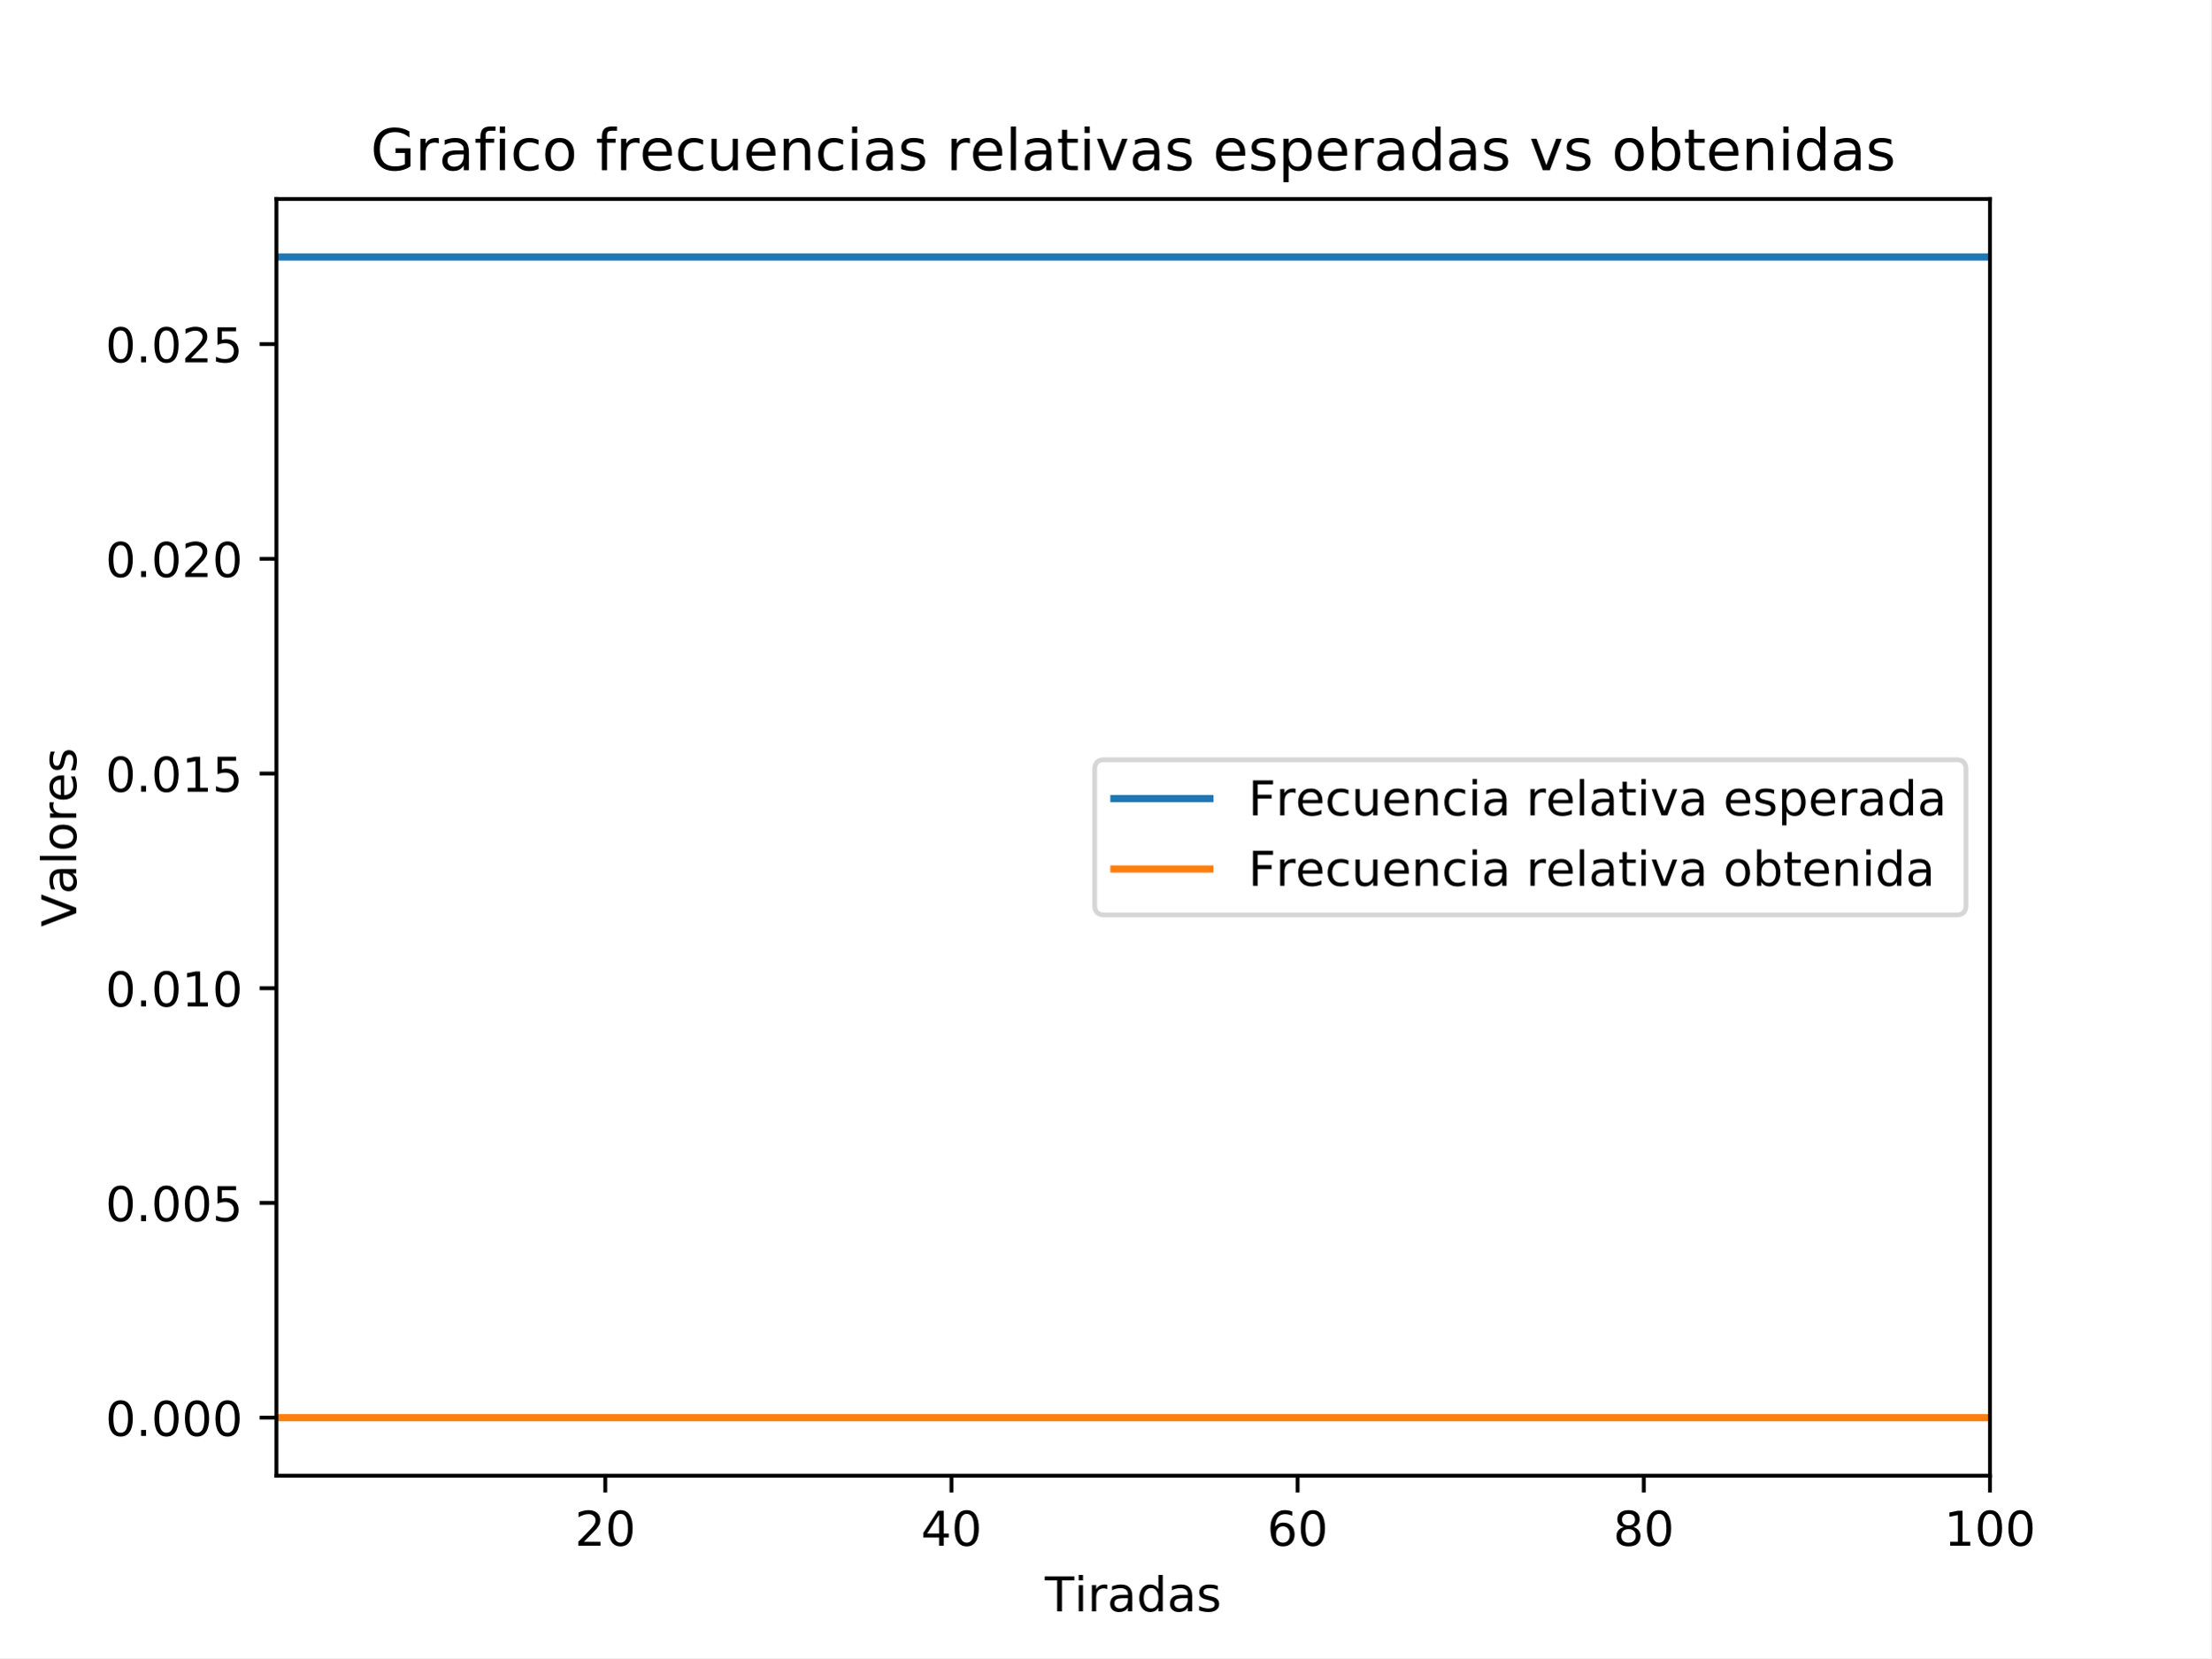
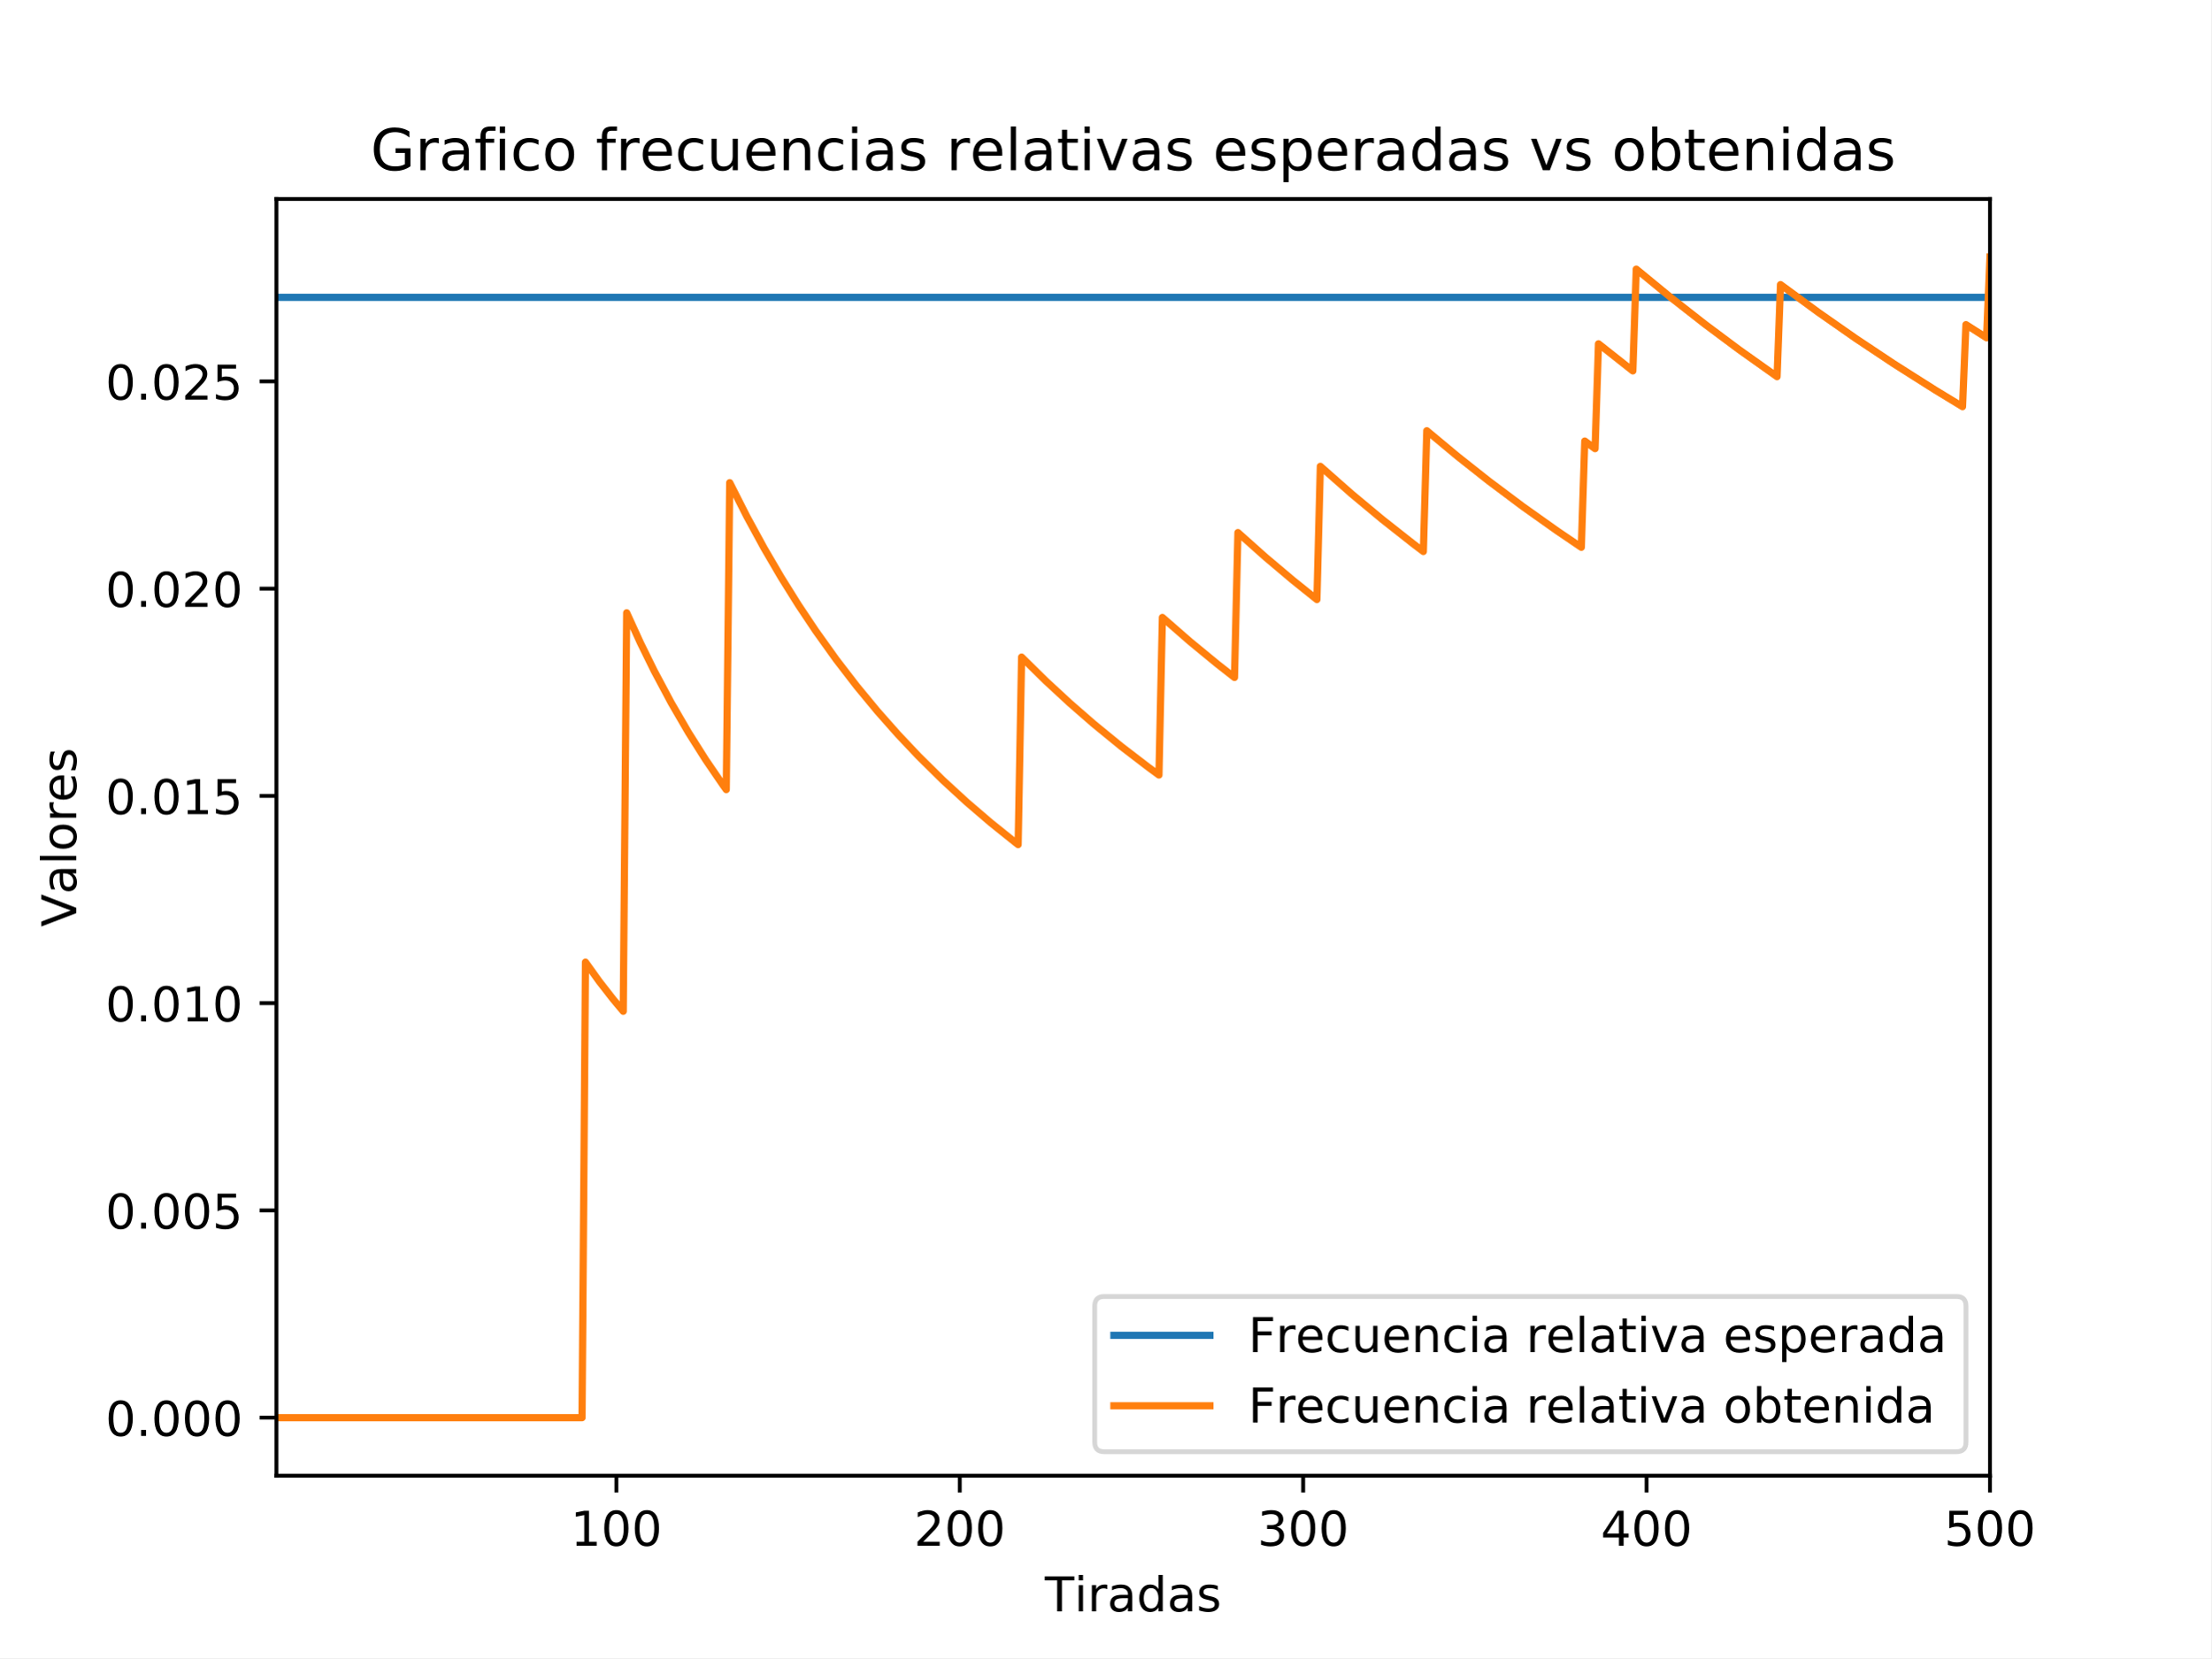
<svg xmlns="http://www.w3.org/2000/svg" xmlns:xlink="http://www.w3.org/1999/xlink" height="345.6pt" version="1.1" viewBox="0 0 460.8 345.6" width="460.8pt">
  <defs>
    <style type="text/css">
*{stroke-linecap:butt;stroke-linejoin:round;}
  </style>
  </defs>
  <g id="figure_1">
    <g id="patch_1">
      <path d="M 0 345.6  L 460.8 345.6  L 460.8 0  L 0 0  z " style="fill:#ffffff;" />
    </g>
    <g id="axes_1">
      <g id="patch_2">
        <path d="M 57.6 307.584  L 414.72 307.584  L 414.72 41.472  L 57.6 41.472  z " style="fill:#ffffff;" />
      </g>
      <g id="matplotlib.axis_1">
        <g id="xtick_1">
          <g id="line2d_1">
            <defs>
-               <path d="M 0 0  L 0 3.5  " id="mb50d56335d" style="stroke:#000000;stroke-width:0.8;" />
-             </defs>
-             <g>
-               <use style="stroke:#000000;stroke-width:0.8;" x="126.138" xlink:href="#mb50d56335d" y="307.584" />
+               <path d="M 0 0  L 0 3.5  " id="m789586cdf0" style="stroke:#000000;stroke-width:0.8;" />
+             </defs>
+             <g>
+               <use style="stroke:#000000;stroke-width:0.8;" x="128.451" xlink:href="#m789586cdf0" y="307.584" />
            </g>
          </g>
          <g id="text_1">
            <defs>
+               <path d="M 12.406 8.297  L 28.516 8.297  L 28.516 63.922  L 10.984 60.406  L 10.984 69.391  L 28.422 72.906  L 38.281 72.906  L 38.281 8.297  L 54.391 8.297  L 54.391 0  L 12.406 0  z " id="DejaVuSans-31" />
+               <path d="M 31.781 66.406  Q 24.172 66.406 20.328 58.906  Q 16.5 51.422 16.5 36.375  Q 16.5 21.391 20.328 13.891  Q 24.172 6.391 31.781 6.391  Q 39.453 6.391 43.281 13.891  Q 47.125 21.391 47.125 36.375  Q 47.125 51.422 43.281 58.906  Q 39.453 66.406 31.781 66.406  z M 31.781 74.219  Q 44.047 74.219 50.516 64.516  Q 56.984 54.828 56.984 36.375  Q 56.984 17.969 50.516 8.266  Q 44.047 -1.422 31.781 -1.422  Q 19.531 -1.422 13.062 8.266  Q 6.594 17.969 6.594 36.375  Q 6.594 54.828 13.062 64.516  Q 19.531 74.219 31.781 74.219  z " id="DejaVuSans-30" />
+             </defs>
+             <g transform="translate(118.9077 322.1824)scale(0.1 -0.1)">
+               <use xlink:href="#DejaVuSans-31" />
+               <use x="63.623" xlink:href="#DejaVuSans-30" />
+               <use x="127.246" xlink:href="#DejaVuSans-30" />
+             </g>
+           </g>
+         </g>
+         <g id="xtick_2">
+           <g id="line2d_2">
+             <g>
+               <use style="stroke:#000000;stroke-width:0.8;" x="200.019" xlink:href="#m789586cdf0" y="307.584" />
+             </g>
+           </g>
+           <g id="text_2">
+             <defs>
              <path d="M 19.188 8.297  L 53.609 8.297  L 53.609 0  L 7.328 0  L 7.328 8.297  Q 12.938 14.109 22.625 23.891  Q 32.328 33.688 34.812 36.531  Q 39.547 41.844 41.422 45.531  Q 43.312 49.219 43.312 52.781  Q 43.312 58.594 39.234 62.25  Q 35.156 65.922 28.609 65.922  Q 23.969 65.922 18.812 64.312  Q 13.672 62.703 7.812 59.422  L 7.812 69.391  Q 13.766 71.781 18.938 73  Q 24.125 74.219 28.422 74.219  Q 39.75 74.219 46.484 68.547  Q 53.219 62.891 53.219 53.422  Q 53.219 48.922 51.531 44.891  Q 49.859 40.875 45.406 35.406  Q 44.188 33.984 37.641 27.219  Q 31.109 20.453 19.188 8.297  z " id="DejaVuSans-32" />
-               <path d="M 31.781 66.406  Q 24.172 66.406 20.328 58.906  Q 16.5 51.422 16.5 36.375  Q 16.5 21.391 20.328 13.891  Q 24.172 6.391 31.781 6.391  Q 39.453 6.391 43.281 13.891  Q 47.125 21.391 47.125 36.375  Q 47.125 51.422 43.281 58.906  Q 39.453 66.406 31.781 66.406  z M 31.781 74.219  Q 44.047 74.219 50.516 64.516  Q 56.984 54.828 56.984 36.375  Q 56.984 17.969 50.516 8.266  Q 44.047 -1.422 31.781 -1.422  Q 19.531 -1.422 13.062 8.266  Q 6.594 17.969 6.594 36.375  Q 6.594 54.828 13.062 64.516  Q 19.531 74.219 31.781 74.219  z " id="DejaVuSans-30" />
-             </defs>
-             <g transform="translate(119.7757 322.1824)scale(0.1 -0.1)">
+             </defs>
+             <g transform="translate(190.4748 322.1824)scale(0.1 -0.1)">
              <use xlink:href="#DejaVuSans-32" />
              <use x="63.623" xlink:href="#DejaVuSans-30" />
-             </g>
-           </g>
-         </g>
-         <g id="xtick_2">
-           <g id="line2d_2">
-             <g>
-               <use style="stroke:#000000;stroke-width:0.8;" x="198.284" xlink:href="#mb50d56335d" y="307.584" />
-             </g>
-           </g>
-           <g id="text_2">
+               <use x="127.246" xlink:href="#DejaVuSans-30" />
+             </g>
+           </g>
+         </g>
+         <g id="xtick_3">
+           <g id="line2d_3">
+             <g>
+               <use style="stroke:#000000;stroke-width:0.8;" x="271.586" xlink:href="#m789586cdf0" y="307.584" />
+             </g>
+           </g>
+           <g id="text_3">
+             <defs>
+               <path d="M 40.578 39.312  Q 47.656 37.797 51.625 33  Q 55.609 28.219 55.609 21.188  Q 55.609 10.406 48.188 4.484  Q 40.766 -1.422 27.094 -1.422  Q 22.516 -1.422 17.656 -0.516  Q 12.797 0.391 7.625 2.203  L 7.625 11.719  Q 11.719 9.328 16.594 8.109  Q 21.484 6.891 26.812 6.891  Q 36.078 6.891 40.938 10.547  Q 45.797 14.203 45.797 21.188  Q 45.797 27.641 41.281 31.266  Q 36.766 34.906 28.719 34.906  L 20.219 34.906  L 20.219 43.016  L 29.109 43.016  Q 36.375 43.016 40.234 45.922  Q 44.094 48.828 44.094 54.297  Q 44.094 59.906 40.109 62.906  Q 36.141 65.922 28.719 65.922  Q 24.656 65.922 20.016 65.031  Q 15.375 64.156 9.812 62.312  L 9.812 71.094  Q 15.438 72.656 20.344 73.438  Q 25.25 74.219 29.594 74.219  Q 40.828 74.219 47.359 69.109  Q 53.906 64.016 53.906 55.328  Q 53.906 49.266 50.438 45.094  Q 46.969 40.922 40.578 39.312  z " id="DejaVuSans-33" />
+             </defs>
+             <g transform="translate(262.042 322.1824)scale(0.1 -0.1)">
+               <use xlink:href="#DejaVuSans-33" />
+               <use x="63.623" xlink:href="#DejaVuSans-30" />
+               <use x="127.246" xlink:href="#DejaVuSans-30" />
+             </g>
+           </g>
+         </g>
+         <g id="xtick_4">
+           <g id="line2d_4">
+             <g>
+               <use style="stroke:#000000;stroke-width:0.8;" x="343.153" xlink:href="#m789586cdf0" y="307.584" />
+             </g>
+           </g>
+           <g id="text_4">
            <defs>
              <path d="M 37.797 64.312  L 12.891 25.391  L 37.797 25.391  z M 35.203 72.906  L 47.609 72.906  L 47.609 25.391  L 58.016 25.391  L 58.016 17.188  L 47.609 17.188  L 47.609 0  L 37.797 0  L 37.797 17.188  L 4.891 17.188  L 4.891 26.703  z " id="DejaVuSans-34" />
            </defs>
-             <g transform="translate(191.9211 322.1824)scale(0.1 -0.1)">
+             <g transform="translate(333.6091 322.1824)scale(0.1 -0.1)">
              <use xlink:href="#DejaVuSans-34" />
              <use x="63.623" xlink:href="#DejaVuSans-30" />
-             </g>
-           </g>
-         </g>
-         <g id="xtick_3">
-           <g id="line2d_3">
-             <g>
-               <use style="stroke:#000000;stroke-width:0.8;" x="270.429" xlink:href="#mb50d56335d" y="307.584" />
-             </g>
-           </g>
-           <g id="text_3">
-             <defs>
-               <path d="M 33.016 40.375  Q 26.375 40.375 22.484 35.828  Q 18.609 31.297 18.609 23.391  Q 18.609 15.531 22.484 10.953  Q 26.375 6.391 33.016 6.391  Q 39.656 6.391 43.531 10.953  Q 47.406 15.531 47.406 23.391  Q 47.406 31.297 43.531 35.828  Q 39.656 40.375 33.016 40.375  z M 52.594 71.297  L 52.594 62.312  Q 48.875 64.062 45.094 64.984  Q 41.312 65.922 37.594 65.922  Q 27.828 65.922 22.672 59.328  Q 17.531 52.734 16.797 39.406  Q 19.672 43.656 24.016 45.922  Q 28.375 48.188 33.594 48.188  Q 44.578 48.188 50.953 41.516  Q 57.328 34.859 57.328 23.391  Q 57.328 12.156 50.688 5.359  Q 44.047 -1.422 33.016 -1.422  Q 20.359 -1.422 13.672 8.266  Q 6.984 17.969 6.984 36.375  Q 6.984 53.656 15.188 63.938  Q 23.391 74.219 37.203 74.219  Q 40.922 74.219 44.703 73.484  Q 48.484 72.75 52.594 71.297  z " id="DejaVuSans-36" />
-             </defs>
-             <g transform="translate(264.0666 322.1824)scale(0.1 -0.1)">
-               <use xlink:href="#DejaVuSans-36" />
-               <use x="63.623" xlink:href="#DejaVuSans-30" />
-             </g>
-           </g>
-         </g>
-         <g id="xtick_4">
-           <g id="line2d_4">
-             <g>
-               <use style="stroke:#000000;stroke-width:0.8;" x="342.575" xlink:href="#mb50d56335d" y="307.584" />
-             </g>
-           </g>
-           <g id="text_4">
-             <defs>
-               <path d="M 31.781 34.625  Q 24.75 34.625 20.719 30.859  Q 16.703 27.094 16.703 20.516  Q 16.703 13.922 20.719 10.156  Q 24.75 6.391 31.781 6.391  Q 38.812 6.391 42.859 10.172  Q 46.922 13.969 46.922 20.516  Q 46.922 27.094 42.891 30.859  Q 38.875 34.625 31.781 34.625  z M 21.922 38.812  Q 15.578 40.375 12.031 44.719  Q 8.5 49.078 8.5 55.328  Q 8.5 64.062 14.719 69.141  Q 20.953 74.219 31.781 74.219  Q 42.672 74.219 48.875 69.141  Q 55.078 64.062 55.078 55.328  Q 55.078 49.078 51.531 44.719  Q 48 40.375 41.703 38.812  Q 48.828 37.156 52.797 32.312  Q 56.781 27.484 56.781 20.516  Q 56.781 9.906 50.312 4.234  Q 43.844 -1.422 31.781 -1.422  Q 19.734 -1.422 13.25 4.234  Q 6.781 9.906 6.781 20.516  Q 6.781 27.484 10.781 32.312  Q 14.797 37.156 21.922 38.812  z M 18.312 54.391  Q 18.312 48.734 21.844 45.562  Q 25.391 42.391 31.781 42.391  Q 38.141 42.391 41.719 45.562  Q 45.312 48.734 45.312 54.391  Q 45.312 60.062 41.719 63.234  Q 38.141 66.406 31.781 66.406  Q 25.391 66.406 21.844 63.234  Q 18.312 60.062 18.312 54.391  z " id="DejaVuSans-38" />
-             </defs>
-             <g transform="translate(336.212 322.1824)scale(0.1 -0.1)">
-               <use xlink:href="#DejaVuSans-38" />
-               <use x="63.623" xlink:href="#DejaVuSans-30" />
+               <use x="127.246" xlink:href="#DejaVuSans-30" />
            </g>
          </g>
        </g>
        <g id="xtick_5">
          <g id="line2d_5">
            <g>
-               <use style="stroke:#000000;stroke-width:0.8;" x="414.72" xlink:href="#mb50d56335d" y="307.584" />
+               <use style="stroke:#000000;stroke-width:0.8;" x="414.72" xlink:href="#m789586cdf0" y="307.584" />
            </g>
          </g>
          <g id="text_5">
            <defs>
-               <path d="M 12.406 8.297  L 28.516 8.297  L 28.516 63.922  L 10.984 60.406  L 10.984 69.391  L 28.422 72.906  L 38.281 72.906  L 38.281 8.297  L 54.391 8.297  L 54.391 0  L 12.406 0  z " id="DejaVuSans-31" />
+               <path d="M 10.797 72.906  L 49.516 72.906  L 49.516 64.594  L 19.828 64.594  L 19.828 46.734  Q 21.969 47.469 24.109 47.828  Q 26.266 48.188 28.422 48.188  Q 40.625 48.188 47.75 41.5  Q 54.891 34.812 54.891 23.391  Q 54.891 11.625 47.562 5.094  Q 40.234 -1.422 26.906 -1.422  Q 22.312 -1.422 17.547 -0.641  Q 12.797 0.141 7.719 1.703  L 7.719 11.625  Q 12.109 9.234 16.797 8.062  Q 21.484 6.891 26.703 6.891  Q 35.156 6.891 40.078 11.328  Q 45.016 15.766 45.016 23.391  Q 45.016 31 40.078 35.438  Q 35.156 39.891 26.703 39.891  Q 22.75 39.891 18.812 39.016  Q 14.891 38.141 10.797 36.281  z " id="DejaVuSans-35" />
            </defs>
            <g transform="translate(405.1762 322.1824)scale(0.1 -0.1)">
-               <use xlink:href="#DejaVuSans-31" />
+               <use xlink:href="#DejaVuSans-35" />
              <use x="63.623" xlink:href="#DejaVuSans-30" />
              <use x="127.246" xlink:href="#DejaVuSans-30" />
            </g>
          </g>
        </g>
        <g id="text_6">
          <defs>
            <path d="M -0.297 72.906  L 61.375 72.906  L 61.375 64.594  L 35.5 64.594  L 35.5 0  L 25.594 0  L 25.594 64.594  L -0.297 64.594  z " id="DejaVuSans-54" />
            <path d="M 9.422 54.688  L 18.406 54.688  L 18.406 0  L 9.422 0  z M 9.422 75.984  L 18.406 75.984  L 18.406 64.594  L 9.422 64.594  z " id="DejaVuSans-69" />
            <path d="M 41.109 46.297  Q 39.594 47.172 37.812 47.578  Q 36.031 48 33.891 48  Q 26.266 48 22.188 43.047  Q 18.109 38.094 18.109 28.812  L 18.109 0  L 9.078 0  L 9.078 54.688  L 18.109 54.688  L 18.109 46.188  Q 20.953 51.172 25.484 53.578  Q 30.031 56 36.531 56  Q 37.453 56 38.578 55.875  Q 39.703 55.766 41.062 55.516  z " id="DejaVuSans-72" />
            <path d="M 34.281 27.484  Q 23.391 27.484 19.188 25  Q 14.984 22.516 14.984 16.5  Q 14.984 11.719 18.141 8.906  Q 21.297 6.109 26.703 6.109  Q 34.188 6.109 38.703 11.406  Q 43.219 16.703 43.219 25.484  L 43.219 27.484  z M 52.203 31.203  L 52.203 0  L 43.219 0  L 43.219 8.297  Q 40.141 3.328 35.547 0.953  Q 30.953 -1.422 24.312 -1.422  Q 15.922 -1.422 10.953 3.297  Q 6 8.016 6 15.922  Q 6 25.141 12.172 29.828  Q 18.359 34.516 30.609 34.516  L 43.219 34.516  L 43.219 35.406  Q 43.219 41.609 39.141 45  Q 35.062 48.391 27.688 48.391  Q 23 48.391 18.547 47.266  Q 14.109 46.141 10.016 43.891  L 10.016 52.203  Q 14.938 54.109 19.578 55.047  Q 24.219 56 28.609 56  Q 40.484 56 46.344 49.844  Q 52.203 43.703 52.203 31.203  z " id="DejaVuSans-61" />
            <path d="M 45.406 46.391  L 45.406 75.984  L 54.391 75.984  L 54.391 0  L 45.406 0  L 45.406 8.203  Q 42.578 3.328 38.25 0.953  Q 33.938 -1.422 27.875 -1.422  Q 17.969 -1.422 11.734 6.484  Q 5.516 14.406 5.516 27.297  Q 5.516 40.188 11.734 48.094  Q 17.969 56 27.875 56  Q 33.938 56 38.25 53.625  Q 42.578 51.266 45.406 46.391  z M 14.797 27.297  Q 14.797 17.391 18.875 11.75  Q 22.953 6.109 30.078 6.109  Q 37.203 6.109 41.297 11.75  Q 45.406 17.391 45.406 27.297  Q 45.406 37.203 41.297 42.844  Q 37.203 48.484 30.078 48.484  Q 22.953 48.484 18.875 42.844  Q 14.797 37.203 14.797 27.297  z " id="DejaVuSans-64" />
            <path d="M 44.281 53.078  L 44.281 44.578  Q 40.484 46.531 36.375 47.5  Q 32.281 48.484 27.875 48.484  Q 21.188 48.484 17.844 46.438  Q 14.5 44.391 14.5 40.281  Q 14.5 37.156 16.891 35.375  Q 19.281 33.594 26.516 31.984  L 29.594 31.297  Q 39.156 29.25 43.188 25.516  Q 47.219 21.781 47.219 15.094  Q 47.219 7.469 41.188 3.016  Q 35.156 -1.422 24.609 -1.422  Q 20.219 -1.422 15.453 -0.562  Q 10.688 0.297 5.422 2  L 5.422 11.281  Q 10.406 8.688 15.234 7.391  Q 20.062 6.109 24.812 6.109  Q 31.156 6.109 34.562 8.281  Q 37.984 10.453 37.984 14.406  Q 37.984 18.062 35.516 20.016  Q 33.062 21.969 24.703 23.781  L 21.578 24.516  Q 13.234 26.266 9.516 29.906  Q 5.812 33.547 5.812 39.891  Q 5.812 47.609 11.281 51.797  Q 16.75 56 26.812 56  Q 31.781 56 36.172 55.266  Q 40.578 54.547 44.281 53.078  z " id="DejaVuSans-73" />
          </defs>
          <g transform="translate(217.7569 335.8606)scale(0.1 -0.1)">
            <use xlink:href="#DejaVuSans-54" />
            <use x="61.037" xlink:href="#DejaVuSans-69" />
            <use x="88.82" xlink:href="#DejaVuSans-72" />
            <use x="129.934" xlink:href="#DejaVuSans-61" />
            <use x="191.213" xlink:href="#DejaVuSans-64" />
            <use x="254.689" xlink:href="#DejaVuSans-61" />
            <use x="315.969" xlink:href="#DejaVuSans-73" />
          </g>
        </g>
      </g>
      <g id="matplotlib.axis_2">
        <g id="ytick_1">
          <g id="line2d_6">
            <defs>
-               <path d="M 0 0  L -3.5 0  " id="m38279960d9" style="stroke:#000000;stroke-width:0.8;" />
-             </defs>
-             <g>
-               <use style="stroke:#000000;stroke-width:0.8;" x="57.6" xlink:href="#m38279960d9" y="295.488" />
+               <path d="M 0 0  L -3.5 0  " id="m24e7a5ed87" style="stroke:#000000;stroke-width:0.8;" />
+             </defs>
+             <g>
+               <use style="stroke:#000000;stroke-width:0.8;" x="57.6" xlink:href="#m24e7a5ed87" y="295.488" />
            </g>
          </g>
          <g id="text_7">
            <defs>
              <path d="M 10.688 12.406  L 21 12.406  L 21 0  L 10.688 0  z " id="DejaVuSans-2e" />
            </defs>
            <g transform="translate(21.97188 299.2872)scale(0.1 -0.1)">
              <use xlink:href="#DejaVuSans-30" />
              <use x="63.623" xlink:href="#DejaVuSans-2e" />
              <use x="95.41" xlink:href="#DejaVuSans-30" />
              <use x="159.033" xlink:href="#DejaVuSans-30" />
              <use x="222.656" xlink:href="#DejaVuSans-30" />
            </g>
          </g>
        </g>
        <g id="ytick_2">
          <g id="line2d_7">
            <g>
-               <use style="stroke:#000000;stroke-width:0.8;" x="57.6" xlink:href="#m38279960d9" y="250.733" />
+               <use style="stroke:#000000;stroke-width:0.8;" x="57.6" xlink:href="#m24e7a5ed87" y="252.288" />
            </g>
          </g>
          <g id="text_8">
-             <defs>
-               <path d="M 10.797 72.906  L 49.516 72.906  L 49.516 64.594  L 19.828 64.594  L 19.828 46.734  Q 21.969 47.469 24.109 47.828  Q 26.266 48.188 28.422 48.188  Q 40.625 48.188 47.75 41.5  Q 54.891 34.812 54.891 23.391  Q 54.891 11.625 47.562 5.094  Q 40.234 -1.422 26.906 -1.422  Q 22.312 -1.422 17.547 -0.641  Q 12.797 0.141 7.719 1.703  L 7.719 11.625  Q 12.109 9.234 16.797 8.062  Q 21.484 6.891 26.703 6.891  Q 35.156 6.891 40.078 11.328  Q 45.016 15.766 45.016 23.391  Q 45.016 31 40.078 35.438  Q 35.156 39.891 26.703 39.891  Q 22.75 39.891 18.812 39.016  Q 14.891 38.141 10.797 36.281  z " id="DejaVuSans-35" />
-             </defs>
-             <g transform="translate(21.97188 254.532)scale(0.1 -0.1)">
+             <g transform="translate(21.97188 256.0872)scale(0.1 -0.1)">
              <use xlink:href="#DejaVuSans-30" />
              <use x="63.623" xlink:href="#DejaVuSans-2e" />
              <use x="95.41" xlink:href="#DejaVuSans-30" />
              <use x="159.033" xlink:href="#DejaVuSans-30" />
              <use x="222.656" xlink:href="#DejaVuSans-35" />
            </g>
          </g>
        </g>
        <g id="ytick_3">
          <g id="line2d_8">
            <g>
-               <use style="stroke:#000000;stroke-width:0.8;" x="57.6" xlink:href="#m38279960d9" y="205.978" />
+               <use style="stroke:#000000;stroke-width:0.8;" x="57.6" xlink:href="#m24e7a5ed87" y="209.088" />
            </g>
          </g>
          <g id="text_9">
-             <g transform="translate(21.97188 209.7768)scale(0.1 -0.1)">
+             <g transform="translate(21.97188 212.8872)scale(0.1 -0.1)">
              <use xlink:href="#DejaVuSans-30" />
              <use x="63.623" xlink:href="#DejaVuSans-2e" />
              <use x="95.41" xlink:href="#DejaVuSans-30" />
              <use x="159.033" xlink:href="#DejaVuSans-31" />
              <use x="222.656" xlink:href="#DejaVuSans-30" />
            </g>
          </g>
        </g>
        <g id="ytick_4">
          <g id="line2d_9">
            <g>
-               <use style="stroke:#000000;stroke-width:0.8;" x="57.6" xlink:href="#m38279960d9" y="161.222" />
+               <use style="stroke:#000000;stroke-width:0.8;" x="57.6" xlink:href="#m24e7a5ed87" y="165.888" />
            </g>
          </g>
          <g id="text_10">
-             <g transform="translate(21.97188 165.0216)scale(0.1 -0.1)">
+             <g transform="translate(21.97188 169.6872)scale(0.1 -0.1)">
              <use xlink:href="#DejaVuSans-30" />
              <use x="63.623" xlink:href="#DejaVuSans-2e" />
              <use x="95.41" xlink:href="#DejaVuSans-30" />
              <use x="159.033" xlink:href="#DejaVuSans-31" />
              <use x="222.656" xlink:href="#DejaVuSans-35" />
            </g>
          </g>
        </g>
        <g id="ytick_5">
          <g id="line2d_10">
            <g>
-               <use style="stroke:#000000;stroke-width:0.8;" x="57.6" xlink:href="#m38279960d9" y="116.467" />
+               <use style="stroke:#000000;stroke-width:0.8;" x="57.6" xlink:href="#m24e7a5ed87" y="122.688" />
            </g>
          </g>
          <g id="text_11">
-             <g transform="translate(21.97188 120.2664)scale(0.1 -0.1)">
+             <g transform="translate(21.97188 126.4872)scale(0.1 -0.1)">
              <use xlink:href="#DejaVuSans-30" />
              <use x="63.623" xlink:href="#DejaVuSans-2e" />
              <use x="95.41" xlink:href="#DejaVuSans-30" />
              <use x="159.033" xlink:href="#DejaVuSans-32" />
              <use x="222.656" xlink:href="#DejaVuSans-30" />
            </g>
          </g>
        </g>
        <g id="ytick_6">
          <g id="line2d_11">
            <g>
-               <use style="stroke:#000000;stroke-width:0.8;" x="57.6" xlink:href="#m38279960d9" y="71.712" />
+               <use style="stroke:#000000;stroke-width:0.8;" x="57.6" xlink:href="#m24e7a5ed87" y="79.488" />
            </g>
          </g>
          <g id="text_12">
-             <g transform="translate(21.97188 75.51122)scale(0.1 -0.1)">
+             <g transform="translate(21.97188 83.28722)scale(0.1 -0.1)">
              <use xlink:href="#DejaVuSans-30" />
              <use x="63.623" xlink:href="#DejaVuSans-2e" />
              <use x="95.41" xlink:href="#DejaVuSans-30" />
              <use x="159.033" xlink:href="#DejaVuSans-32" />
              <use x="222.656" xlink:href="#DejaVuSans-35" />
            </g>
          </g>
        </g>
        <g id="text_13">
          <defs>
            <path d="M 28.609 0  L 0.781 72.906  L 11.078 72.906  L 34.188 11.531  L 57.328 72.906  L 67.578 72.906  L 39.797 0  z " id="DejaVuSans-56" />
            <path d="M 9.422 75.984  L 18.406 75.984  L 18.406 0  L 9.422 0  z " id="DejaVuSans-6c" />
            <path d="M 30.609 48.391  Q 23.391 48.391 19.188 42.75  Q 14.984 37.109 14.984 27.297  Q 14.984 17.484 19.156 11.844  Q 23.344 6.203 30.609 6.203  Q 37.797 6.203 41.984 11.859  Q 46.188 17.531 46.188 27.297  Q 46.188 37.016 41.984 42.703  Q 37.797 48.391 30.609 48.391  z M 30.609 56  Q 42.328 56 49.016 48.375  Q 55.719 40.766 55.719 27.297  Q 55.719 13.875 49.016 6.219  Q 42.328 -1.422 30.609 -1.422  Q 18.844 -1.422 12.172 6.219  Q 5.516 13.875 5.516 27.297  Q 5.516 40.766 12.172 48.375  Q 18.844 56 30.609 56  z " id="DejaVuSans-6f" />
            <path d="M 56.203 29.594  L 56.203 25.203  L 14.891 25.203  Q 15.484 15.922 20.484 11.062  Q 25.484 6.203 34.422 6.203  Q 39.594 6.203 44.453 7.469  Q 49.312 8.734 54.109 11.281  L 54.109 2.781  Q 49.266 0.734 44.188 -0.344  Q 39.109 -1.422 33.891 -1.422  Q 20.797 -1.422 13.156 6.188  Q 5.516 13.812 5.516 26.812  Q 5.516 40.234 12.766 48.109  Q 20.016 56 32.328 56  Q 43.359 56 49.781 48.891  Q 56.203 41.797 56.203 29.594  z M 47.219 32.234  Q 47.125 39.594 43.094 43.984  Q 39.062 48.391 32.422 48.391  Q 24.906 48.391 20.391 44.141  Q 15.875 39.891 15.188 32.172  z " id="DejaVuSans-65" />
          </defs>
          <g transform="translate(15.89219 193.1905)rotate(-90)scale(0.1 -0.1)">
            <use xlink:href="#DejaVuSans-56" />
            <use x="68.299" xlink:href="#DejaVuSans-61" />
            <use x="129.578" xlink:href="#DejaVuSans-6c" />
            <use x="157.361" xlink:href="#DejaVuSans-6f" />
            <use x="218.543" xlink:href="#DejaVuSans-72" />
            <use x="259.625" xlink:href="#DejaVuSans-65" />
            <use x="321.148" xlink:href="#DejaVuSans-73" />
          </g>
        </g>
      </g>
      <g id="line2d_12">
-         <path clip-path="url(#p1d03f42b73)" d="M 57.6 53.568  L 61.207 53.568  L 64.815 53.568  L 68.422 53.568  L 72.029 53.568  L 75.636 53.568  L 79.244 53.568  L 82.851 53.568  L 86.458 53.568  L 90.065 53.568  L 93.673 53.568  L 97.28 53.568  L 100.887 53.568  L 104.495 53.568  L 108.102 53.568  L 111.709 53.568  L 115.316 53.568  L 118.924 53.568  L 122.531 53.568  L 126.138 53.568  L 129.745 53.568  L 133.353 53.568  L 136.96 53.568  L 140.567 53.568  L 144.175 53.568  L 147.782 53.568  L 151.389 53.568  L 154.996 53.568  L 158.604 53.568  L 162.211 53.568  L 165.818 53.568  L 169.425 53.568  L 173.033 53.568  L 176.64 53.568  L 180.247 53.568  L 183.855 53.568  L 187.462 53.568  L 191.069 53.568  L 194.676 53.568  L 198.284 53.568  L 201.891 53.568  L 205.498 53.568  L 209.105 53.568  L 212.713 53.568  L 216.32 53.568  L 219.927 53.568  L 223.535 53.568  L 227.142 53.568  L 230.749 53.568  L 234.356 53.568  L 237.964 53.568  L 241.571 53.568  L 245.178 53.568  L 248.785 53.568  L 252.393 53.568  L 256 53.568  L 259.607 53.568  L 263.215 53.568  L 266.822 53.568  L 270.429 53.568  L 274.036 53.568  L 277.644 53.568  L 281.251 53.568  L 284.858 53.568  L 288.465 53.568  L 292.073 53.568  L 295.68 53.568  L 299.287 53.568  L 302.895 53.568  L 306.502 53.568  L 310.109 53.568  L 313.716 53.568  L 317.324 53.568  L 320.931 53.568  L 324.538 53.568  L 328.145 53.568  L 331.753 53.568  L 335.36 53.568  L 338.967 53.568  L 342.575 53.568  L 346.182 53.568  L 349.789 53.568  L 353.396 53.568  L 357.004 53.568  L 360.611 53.568  L 364.218 53.568  L 367.825 53.568  L 371.433 53.568  L 375.04 53.568  L 378.647 53.568  L 382.255 53.568  L 385.862 53.568  L 389.469 53.568  L 393.076 53.568  L 396.684 53.568  L 400.291 53.568  L 403.898 53.568  L 407.505 53.568  L 411.113 53.568  L 414.72 53.568  " style="fill:none;stroke:#1f77b4;stroke-linecap:square;stroke-width:1.5;" />
+         <path clip-path="url(#p7632d04d29)" d="M 57.6 61.974  L 414.72 61.974  L 414.72 61.974  " style="fill:none;stroke:#1f77b4;stroke-linecap:square;stroke-width:1.5;" />
      </g>
      <g id="line2d_13">
-         <path clip-path="url(#p1d03f42b73)" d="M 57.6 295.488  L 61.207 295.488  L 64.815 295.488  L 68.422 295.488  L 72.029 295.488  L 75.636 295.488  L 79.244 295.488  L 82.851 295.488  L 86.458 295.488  L 90.065 295.488  L 93.673 295.488  L 97.28 295.488  L 100.887 295.488  L 104.495 295.488  L 108.102 295.488  L 111.709 295.488  L 115.316 295.488  L 118.924 295.488  L 122.531 295.488  L 126.138 295.488  L 129.745 295.488  L 133.353 295.488  L 136.96 295.488  L 140.567 295.488  L 144.175 295.488  L 147.782 295.488  L 151.389 295.488  L 154.996 295.488  L 158.604 295.488  L 162.211 295.488  L 165.818 295.488  L 169.425 295.488  L 173.033 295.488  L 176.64 295.488  L 180.247 295.488  L 183.855 295.488  L 187.462 295.488  L 191.069 295.488  L 194.676 295.488  L 198.284 295.488  L 201.891 295.488  L 205.498 295.488  L 209.105 295.488  L 212.713 295.488  L 216.32 295.488  L 219.927 295.488  L 223.535 295.488  L 227.142 295.488  L 230.749 295.488  L 234.356 295.488  L 237.964 295.488  L 241.571 295.488  L 245.178 295.488  L 248.785 295.488  L 252.393 295.488  L 256 295.488  L 259.607 295.488  L 263.215 295.488  L 266.822 295.488  L 270.429 295.488  L 274.036 295.488  L 277.644 295.488  L 281.251 295.488  L 284.858 295.488  L 288.465 295.488  L 292.073 295.488  L 295.68 295.488  L 299.287 295.488  L 302.895 295.488  L 306.502 295.488  L 310.109 295.488  L 313.716 295.488  L 317.324 295.488  L 320.931 295.488  L 324.538 295.488  L 328.145 295.488  L 331.753 295.488  L 335.36 295.488  L 338.967 295.488  L 342.575 295.488  L 346.182 295.488  L 349.789 295.488  L 353.396 295.488  L 357.004 295.488  L 360.611 295.488  L 364.218 295.488  L 367.825 295.488  L 371.433 295.488  L 375.04 295.488  L 378.647 295.488  L 382.255 295.488  L 385.862 295.488  L 389.469 295.488  L 393.076 295.488  L 396.684 295.488  L 400.291 295.488  L 403.898 295.488  L 407.505 295.488  L 411.113 295.488  L 414.72 295.488  " style="fill:none;stroke:#ff7f0e;stroke-linecap:square;stroke-width:1.5;" />
+         <path clip-path="url(#p7632d04d29)" d="M 57.6 295.488  L 121.295 295.488  L 122.01 200.543  L 124.873 204.541  L 127.736 208.215  L 129.883 210.782  L 130.598 127.721  L 133.461 133.993  L 136.324 139.812  L 139.902 146.522  L 143.481 152.678  L 147.059 158.345  L 150.637 163.58  L 151.353 164.579  L 152.069 100.601  L 155.647 107.662  L 159.225 114.229  L 162.804 120.353  L 166.382 126.076  L 169.96 131.437  L 174.254 137.439  L 178.548 143.017  L 182.842 148.215  L 187.137 153.07  L 191.431 157.616  L 196.44 162.565  L 201.45 167.171  L 206.46 171.469  L 211.469 175.488  L 212.185 176.041  L 212.901 136.956  L 217.91 141.888  L 222.92 146.522  L 227.93 150.885  L 233.655 155.569  L 239.381 159.959  L 241.528 161.535  L 242.243 128.693  L 247.969 133.69  L 253.694 138.397  L 257.272 141.202  L 257.988 111.004  L 263.713 116.111  L 269.439 120.943  L 274.448 124.962  L 275.164 97.193  L 281.605 102.877  L 288.046 108.243  L 294.487 113.319  L 296.634 114.951  L 297.35 89.774  L 303.791 95.14  L 310.232 100.234  L 317.389 105.598  L 324.545 110.675  L 329.555 114.071  L 330.271 91.928  L 332.418 93.514  L 333.133 71.654  L 340.29 77.306  L 341.006 56.093  L 348.163 61.974  L 355.319 67.574  L 362.476 72.912  L 370.348 78.502  L 371.064 59.315  L 378.936 65.088  L 386.809 70.586  L 394.681 75.827  L 403.269 81.273  L 408.995 84.756  L 409.71 67.658  L 414.004 70.398  L 414.72 53.568  L 414.72 53.568  " style="fill:none;stroke:#ff7f0e;stroke-linecap:square;stroke-width:1.5;" />
      </g>
      <g id="patch_3">
        <path d="M 57.6 307.584  L 57.6 41.472  " style="fill:none;stroke:#000000;stroke-linecap:square;stroke-linejoin:miter;stroke-width:0.8;" />
      </g>
      <g id="patch_4">
        <path d="M 414.72 307.584  L 414.72 41.472  " style="fill:none;stroke:#000000;stroke-linecap:square;stroke-linejoin:miter;stroke-width:0.8;" />
      </g>
      <g id="patch_5">
        <path d="M 57.6 307.584  L 414.72 307.584  " style="fill:none;stroke:#000000;stroke-linecap:square;stroke-linejoin:miter;stroke-width:0.8;" />
      </g>
      <g id="patch_6">
        <path d="M 57.6 41.472  L 414.72 41.472  " style="fill:none;stroke:#000000;stroke-linecap:square;stroke-linejoin:miter;stroke-width:0.8;" />
      </g>
      <g id="text_14">
        <defs>
          <path d="M 59.516 10.406  L 59.516 29.984  L 43.406 29.984  L 43.406 38.094  L 69.281 38.094  L 69.281 6.781  Q 63.578 2.734 56.688 0.656  Q 49.812 -1.422 42 -1.422  Q 24.906 -1.422 15.25 8.562  Q 5.609 18.562 5.609 36.375  Q 5.609 54.25 15.25 64.234  Q 24.906 74.219 42 74.219  Q 49.125 74.219 55.547 72.453  Q 61.969 70.703 67.391 67.281  L 67.391 56.781  Q 61.922 61.422 55.766 63.766  Q 49.609 66.109 42.828 66.109  Q 29.438 66.109 22.719 58.641  Q 16.016 51.172 16.016 36.375  Q 16.016 21.625 22.719 14.156  Q 29.438 6.688 42.828 6.688  Q 48.047 6.688 52.141 7.594  Q 56.25 8.5 59.516 10.406  z " id="DejaVuSans-47" />
          <path d="M 37.109 75.984  L 37.109 68.5  L 28.516 68.5  Q 23.688 68.5 21.797 66.547  Q 19.922 64.594 19.922 59.516  L 19.922 54.688  L 34.719 54.688  L 34.719 47.703  L 19.922 47.703  L 19.922 0  L 10.891 0  L 10.891 47.703  L 2.297 47.703  L 2.297 54.688  L 10.891 54.688  L 10.891 58.5  Q 10.891 67.625 15.141 71.797  Q 19.391 75.984 28.609 75.984  z " id="DejaVuSans-66" />
          <path d="M 48.781 52.594  L 48.781 44.188  Q 44.969 46.297 41.141 47.344  Q 37.312 48.391 33.406 48.391  Q 24.656 48.391 19.812 42.844  Q 14.984 37.312 14.984 27.297  Q 14.984 17.281 19.812 11.734  Q 24.656 6.203 33.406 6.203  Q 37.312 6.203 41.141 7.25  Q 44.969 8.297 48.781 10.406  L 48.781 2.094  Q 45.016 0.344 40.984 -0.531  Q 36.969 -1.422 32.422 -1.422  Q 20.062 -1.422 12.781 6.344  Q 5.516 14.109 5.516 27.297  Q 5.516 40.672 12.859 48.328  Q 20.219 56 33.016 56  Q 37.156 56 41.109 55.141  Q 45.062 54.297 48.781 52.594  z " id="DejaVuSans-63" />
          <path id="DejaVuSans-20" />
          <path d="M 8.5 21.578  L 8.5 54.688  L 17.484 54.688  L 17.484 21.922  Q 17.484 14.156 20.5 10.266  Q 23.531 6.391 29.594 6.391  Q 36.859 6.391 41.078 11.031  Q 45.312 15.672 45.312 23.688  L 45.312 54.688  L 54.297 54.688  L 54.297 0  L 45.312 0  L 45.312 8.406  Q 42.047 3.422 37.719 1  Q 33.406 -1.422 27.688 -1.422  Q 18.266 -1.422 13.375 4.438  Q 8.5 10.297 8.5 21.578  z M 31.109 56  z " id="DejaVuSans-75" />
          <path d="M 54.891 33.016  L 54.891 0  L 45.906 0  L 45.906 32.719  Q 45.906 40.484 42.875 44.328  Q 39.844 48.188 33.797 48.188  Q 26.516 48.188 22.312 43.547  Q 18.109 38.922 18.109 30.906  L 18.109 0  L 9.078 0  L 9.078 54.688  L 18.109 54.688  L 18.109 46.188  Q 21.344 51.125 25.703 53.562  Q 30.078 56 35.797 56  Q 45.219 56 50.047 50.172  Q 54.891 44.344 54.891 33.016  z " id="DejaVuSans-6e" />
          <path d="M 18.312 70.219  L 18.312 54.688  L 36.812 54.688  L 36.812 47.703  L 18.312 47.703  L 18.312 18.016  Q 18.312 11.328 20.141 9.422  Q 21.969 7.516 27.594 7.516  L 36.812 7.516  L 36.812 0  L 27.594 0  Q 17.188 0 13.234 3.875  Q 9.281 7.766 9.281 18.016  L 9.281 47.703  L 2.688 47.703  L 2.688 54.688  L 9.281 54.688  L 9.281 70.219  z " id="DejaVuSans-74" />
          <path d="M 2.984 54.688  L 12.5 54.688  L 29.594 8.797  L 46.688 54.688  L 56.203 54.688  L 35.688 0  L 23.484 0  z " id="DejaVuSans-76" />
          <path d="M 18.109 8.203  L 18.109 -20.797  L 9.078 -20.797  L 9.078 54.688  L 18.109 54.688  L 18.109 46.391  Q 20.953 51.266 25.266 53.625  Q 29.594 56 35.594 56  Q 45.562 56 51.781 48.094  Q 58.016 40.188 58.016 27.297  Q 58.016 14.406 51.781 6.484  Q 45.562 -1.422 35.594 -1.422  Q 29.594 -1.422 25.266 0.953  Q 20.953 3.328 18.109 8.203  z M 48.688 27.297  Q 48.688 37.203 44.609 42.844  Q 40.531 48.484 33.406 48.484  Q 26.266 48.484 22.188 42.844  Q 18.109 37.203 18.109 27.297  Q 18.109 17.391 22.188 11.75  Q 26.266 6.109 33.406 6.109  Q 40.531 6.109 44.609 11.75  Q 48.688 17.391 48.688 27.297  z " id="DejaVuSans-70" />
          <path d="M 48.688 27.297  Q 48.688 37.203 44.609 42.844  Q 40.531 48.484 33.406 48.484  Q 26.266 48.484 22.188 42.844  Q 18.109 37.203 18.109 27.297  Q 18.109 17.391 22.188 11.75  Q 26.266 6.109 33.406 6.109  Q 40.531 6.109 44.609 11.75  Q 48.688 17.391 48.688 27.297  z M 18.109 46.391  Q 20.953 51.266 25.266 53.625  Q 29.594 56 35.594 56  Q 45.562 56 51.781 48.094  Q 58.016 40.188 58.016 27.297  Q 58.016 14.406 51.781 6.484  Q 45.562 -1.422 35.594 -1.422  Q 29.594 -1.422 25.266 0.953  Q 20.953 3.328 18.109 8.203  L 18.109 0  L 9.078 0  L 9.078 75.984  L 18.109 75.984  z " id="DejaVuSans-62" />
        </defs>
        <g transform="translate(77.22187 35.472)scale(0.12 -0.12)">
          <use xlink:href="#DejaVuSans-47" />
          <use x="77.49" xlink:href="#DejaVuSans-72" />
          <use x="118.604" xlink:href="#DejaVuSans-61" />
          <use x="179.883" xlink:href="#DejaVuSans-66" />
          <use x="215.088" xlink:href="#DejaVuSans-69" />
          <use x="242.871" xlink:href="#DejaVuSans-63" />
          <use x="297.852" xlink:href="#DejaVuSans-6f" />
          <use x="359.033" xlink:href="#DejaVuSans-20" />
          <use x="390.82" xlink:href="#DejaVuSans-66" />
          <use x="426.025" xlink:href="#DejaVuSans-72" />
          <use x="467.107" xlink:href="#DejaVuSans-65" />
          <use x="528.631" xlink:href="#DejaVuSans-63" />
          <use x="583.611" xlink:href="#DejaVuSans-75" />
          <use x="646.99" xlink:href="#DejaVuSans-65" />
          <use x="708.514" xlink:href="#DejaVuSans-6e" />
          <use x="771.893" xlink:href="#DejaVuSans-63" />
          <use x="826.873" xlink:href="#DejaVuSans-69" />
          <use x="854.656" xlink:href="#DejaVuSans-61" />
          <use x="915.936" xlink:href="#DejaVuSans-73" />
          <use x="968.035" xlink:href="#DejaVuSans-20" />
          <use x="999.822" xlink:href="#DejaVuSans-72" />
          <use x="1040.904" xlink:href="#DejaVuSans-65" />
          <use x="1102.428" xlink:href="#DejaVuSans-6c" />
          <use x="1130.211" xlink:href="#DejaVuSans-61" />
          <use x="1191.49" xlink:href="#DejaVuSans-74" />
          <use x="1230.699" xlink:href="#DejaVuSans-69" />
          <use x="1258.482" xlink:href="#DejaVuSans-76" />
          <use x="1317.662" xlink:href="#DejaVuSans-61" />
          <use x="1378.941" xlink:href="#DejaVuSans-73" />
          <use x="1431.041" xlink:href="#DejaVuSans-20" />
          <use x="1462.828" xlink:href="#DejaVuSans-65" />
          <use x="1524.352" xlink:href="#DejaVuSans-73" />
          <use x="1576.451" xlink:href="#DejaVuSans-70" />
          <use x="1639.928" xlink:href="#DejaVuSans-65" />
          <use x="1701.451" xlink:href="#DejaVuSans-72" />
          <use x="1742.564" xlink:href="#DejaVuSans-61" />
          <use x="1803.844" xlink:href="#DejaVuSans-64" />
          <use x="1867.32" xlink:href="#DejaVuSans-61" />
          <use x="1928.6" xlink:href="#DejaVuSans-73" />
          <use x="1980.699" xlink:href="#DejaVuSans-20" />
          <use x="2012.486" xlink:href="#DejaVuSans-76" />
          <use x="2071.666" xlink:href="#DejaVuSans-73" />
          <use x="2123.766" xlink:href="#DejaVuSans-20" />
          <use x="2155.553" xlink:href="#DejaVuSans-6f" />
          <use x="2216.734" xlink:href="#DejaVuSans-62" />
          <use x="2280.211" xlink:href="#DejaVuSans-74" />
          <use x="2319.42" xlink:href="#DejaVuSans-65" />
          <use x="2380.943" xlink:href="#DejaVuSans-6e" />
          <use x="2444.322" xlink:href="#DejaVuSans-69" />
          <use x="2472.105" xlink:href="#DejaVuSans-64" />
          <use x="2535.582" xlink:href="#DejaVuSans-61" />
          <use x="2596.861" xlink:href="#DejaVuSans-73" />
        </g>
      </g>
      <g id="legend_1">
        <g id="patch_7">
-           <path d="M 230.139 190.706  L 407.72 190.706  Q 409.72 190.706 409.72 188.706  L 409.72 160.35  Q 409.72 158.35 407.72 158.35  L 230.139 158.35  Q 228.139 158.35 228.139 160.35  L 228.139 188.706  Q 228.139 190.706 230.139 190.706  z " style="fill:#ffffff;opacity:0.8;stroke:#cccccc;stroke-linejoin:miter;" />
+           <path d="M 230.139 302.584  L 407.72 302.584  Q 409.72 302.584 409.72 300.584  L 409.72 272.228  Q 409.72 270.228 407.72 270.228  L 230.139 270.228  Q 228.139 270.228 228.139 272.228  L 228.139 300.584  Q 228.139 302.584 230.139 302.584  z " style="fill:#ffffff;opacity:0.8;stroke:#cccccc;stroke-linejoin:miter;" />
        </g>
        <g id="line2d_14">
-           <path d="M 232.139 166.448  L 252.139 166.448  " style="fill:none;stroke:#1f77b4;stroke-linecap:square;stroke-width:1.5;" />
+           <path d="M 232.139 278.326  L 252.139 278.326  " style="fill:none;stroke:#1f77b4;stroke-linecap:square;stroke-width:1.5;" />
        </g>
        <g id="line2d_15" />
        <g id="text_15">
          <defs>
            <path d="M 9.812 72.906  L 51.703 72.906  L 51.703 64.594  L 19.672 64.594  L 19.672 43.109  L 48.578 43.109  L 48.578 34.812  L 19.672 34.812  L 19.672 0  L 9.812 0  z " id="DejaVuSans-46" />
          </defs>
-           <g transform="translate(260.1388 169.9483)scale(0.1 -0.1)">
+           <g transform="translate(260.1388 281.8262)scale(0.1 -0.1)">
            <use xlink:href="#DejaVuSans-46" />
            <use x="57.41" xlink:href="#DejaVuSans-72" />
            <use x="98.492" xlink:href="#DejaVuSans-65" />
            <use x="160.016" xlink:href="#DejaVuSans-63" />
            <use x="214.996" xlink:href="#DejaVuSans-75" />
            <use x="278.375" xlink:href="#DejaVuSans-65" />
            <use x="339.898" xlink:href="#DejaVuSans-6e" />
            <use x="403.277" xlink:href="#DejaVuSans-63" />
            <use x="458.258" xlink:href="#DejaVuSans-69" />
            <use x="486.041" xlink:href="#DejaVuSans-61" />
            <use x="547.32" xlink:href="#DejaVuSans-20" />
            <use x="579.107" xlink:href="#DejaVuSans-72" />
            <use x="620.189" xlink:href="#DejaVuSans-65" />
            <use x="681.713" xlink:href="#DejaVuSans-6c" />
            <use x="709.496" xlink:href="#DejaVuSans-61" />
            <use x="770.775" xlink:href="#DejaVuSans-74" />
            <use x="809.984" xlink:href="#DejaVuSans-69" />
            <use x="837.768" xlink:href="#DejaVuSans-76" />
            <use x="896.947" xlink:href="#DejaVuSans-61" />
            <use x="958.227" xlink:href="#DejaVuSans-20" />
            <use x="990.014" xlink:href="#DejaVuSans-65" />
            <use x="1051.537" xlink:href="#DejaVuSans-73" />
            <use x="1103.637" xlink:href="#DejaVuSans-70" />
            <use x="1167.113" xlink:href="#DejaVuSans-65" />
            <use x="1228.637" xlink:href="#DejaVuSans-72" />
            <use x="1269.75" xlink:href="#DejaVuSans-61" />
            <use x="1331.029" xlink:href="#DejaVuSans-64" />
            <use x="1394.506" xlink:href="#DejaVuSans-61" />
          </g>
        </g>
        <g id="line2d_16">
-           <path d="M 232.139 181.126  L 252.139 181.126  " style="fill:none;stroke:#ff7f0e;stroke-linecap:square;stroke-width:1.5;" />
+           <path d="M 232.139 293.004  L 252.139 293.004  " style="fill:none;stroke:#ff7f0e;stroke-linecap:square;stroke-width:1.5;" />
        </g>
        <g id="line2d_17" />
        <g id="text_16">
-           <g transform="translate(260.1388 184.6264)scale(0.1 -0.1)">
+           <g transform="translate(260.1388 296.5043)scale(0.1 -0.1)">
            <use xlink:href="#DejaVuSans-46" />
            <use x="57.41" xlink:href="#DejaVuSans-72" />
            <use x="98.492" xlink:href="#DejaVuSans-65" />
            <use x="160.016" xlink:href="#DejaVuSans-63" />
            <use x="214.996" xlink:href="#DejaVuSans-75" />
            <use x="278.375" xlink:href="#DejaVuSans-65" />
            <use x="339.898" xlink:href="#DejaVuSans-6e" />
            <use x="403.277" xlink:href="#DejaVuSans-63" />
            <use x="458.258" xlink:href="#DejaVuSans-69" />
            <use x="486.041" xlink:href="#DejaVuSans-61" />
            <use x="547.32" xlink:href="#DejaVuSans-20" />
            <use x="579.107" xlink:href="#DejaVuSans-72" />
            <use x="620.189" xlink:href="#DejaVuSans-65" />
            <use x="681.713" xlink:href="#DejaVuSans-6c" />
            <use x="709.496" xlink:href="#DejaVuSans-61" />
            <use x="770.775" xlink:href="#DejaVuSans-74" />
            <use x="809.984" xlink:href="#DejaVuSans-69" />
            <use x="837.768" xlink:href="#DejaVuSans-76" />
            <use x="896.947" xlink:href="#DejaVuSans-61" />
            <use x="958.227" xlink:href="#DejaVuSans-20" />
            <use x="990.014" xlink:href="#DejaVuSans-6f" />
            <use x="1051.195" xlink:href="#DejaVuSans-62" />
            <use x="1114.672" xlink:href="#DejaVuSans-74" />
            <use x="1153.881" xlink:href="#DejaVuSans-65" />
            <use x="1215.404" xlink:href="#DejaVuSans-6e" />
            <use x="1278.783" xlink:href="#DejaVuSans-69" />
            <use x="1306.566" xlink:href="#DejaVuSans-64" />
            <use x="1370.043" xlink:href="#DejaVuSans-61" />
          </g>
        </g>
      </g>
    </g>
  </g>
  <defs>
-     <clipPath id="p1d03f42b73">
+     <clipPath id="p7632d04d29">
      <rect height="266.112" width="357.12" x="57.6" y="41.472" />
    </clipPath>
  </defs>
</svg>
